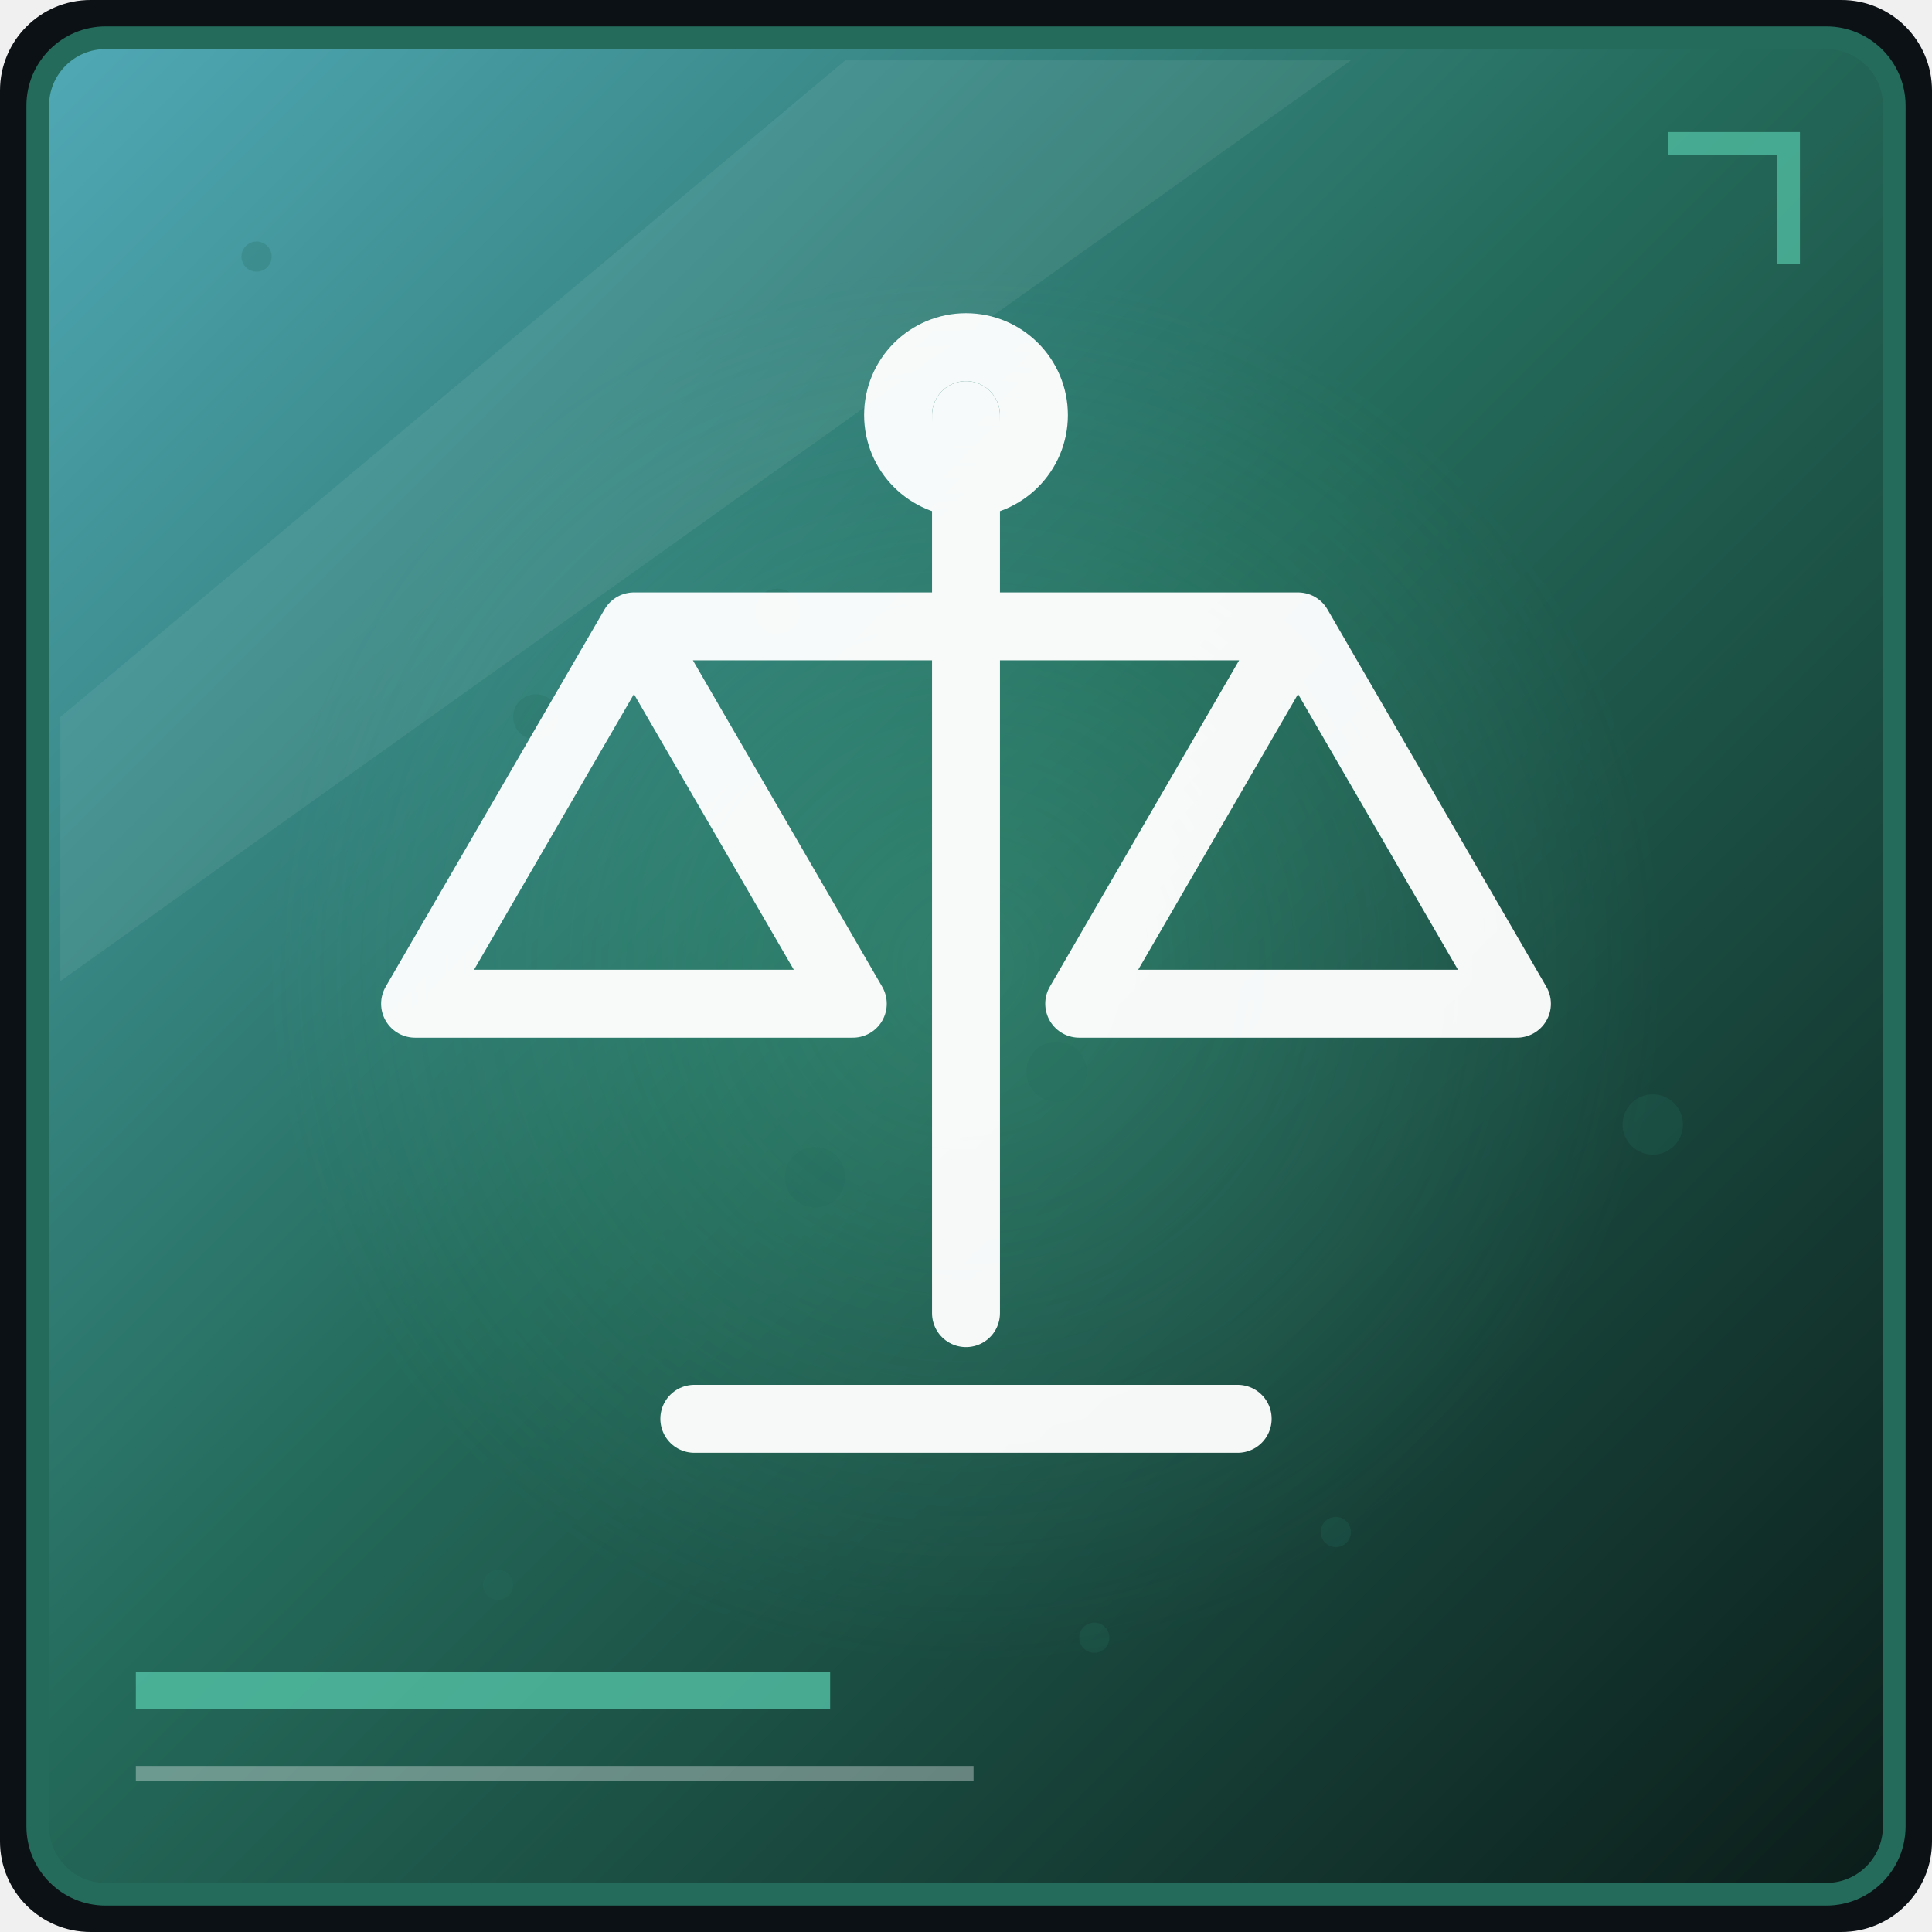
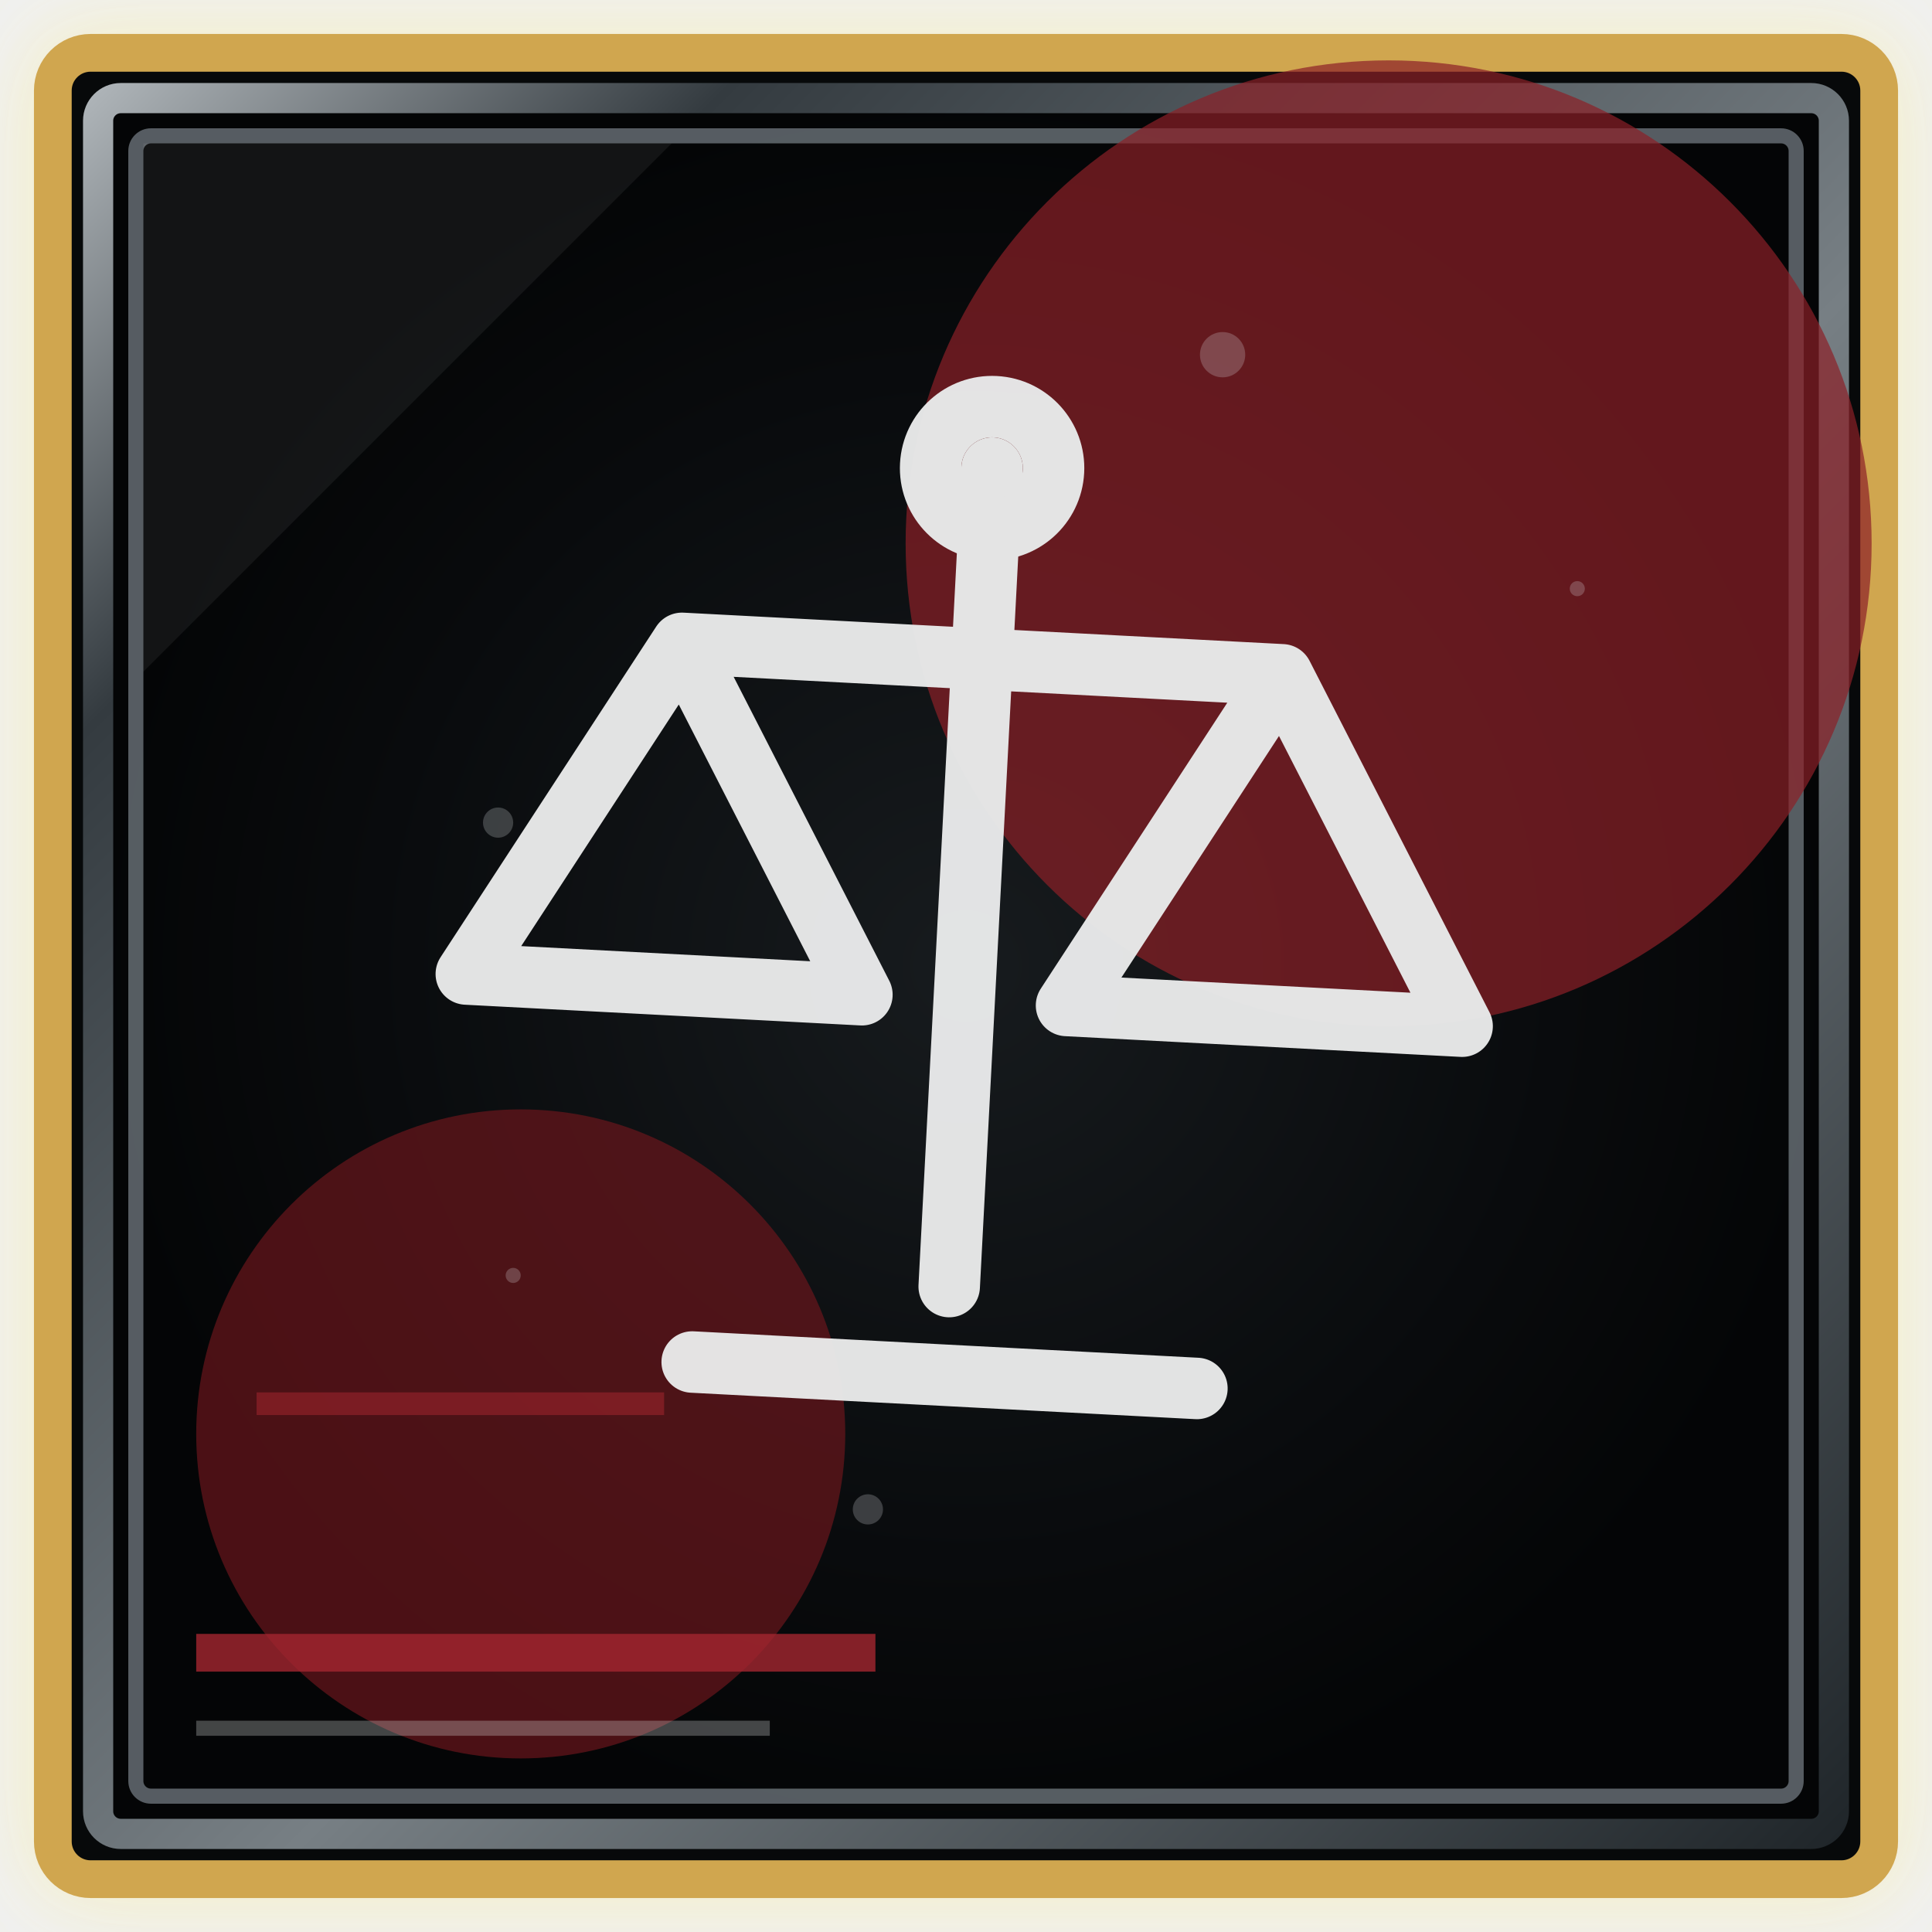
<svg xmlns="http://www.w3.org/2000/svg" width="256" height="256" viewBox="0 0 256 256">
  <defs>
-     <linearGradient id="bg93" x1="0" y1="0" x2="1" y2="1">
-       <stop stop-color="#51aab8" />
-       <stop offset=".46" stop-color="#246b5b" />
-       <stop offset="1" stop-color="#0b1b18" />
+     <filter id="gold93" x="-45%" y="-45%" width="190%" height="190%">
+       <feGaussianBlur stdDeviation="6" result="b" />
+       <feColorMatrix in="b" type="matrix" values="1 0 0 0 .77  0 1 0 0 .48  0 0 1 0 .10  0 0 0 .65 0" />
+     </filter>
+     <linearGradient id="steel93" x1="0" y1="0" x2="1" y2="1">
+       <stop stop-color="#aeb4b8" />
+       <stop offset=".18" stop-color="#343b40" />
+       <stop offset=".56" stop-color="#777f84" />
+       <stop offset="1" stop-color="#20262a" />
    </linearGradient>
-     <radialGradient id="glow93">
-       <stop stop-color="#55c6a9" stop-opacity=".55" />
-       <stop offset="1" stop-color="#55c6a9" stop-opacity="0" />
+     <radialGradient id="v93">
+       <stop stop-color="#171b1e" />
+       <stop offset=".68" stop-color="#090b0d" />
+       <stop offset="1" stop-color="#040506" />
    </radialGradient>
  </defs>
-   <rect width="256" height="256" rx="12" fill="#0c1116" />
-   <rect x="5" y="5" width="246" height="246" rx="9" fill="url(#bg93)" stroke="#246b5b" stroke-width="3" />
-   <path d="M8 95 112 8h67L8 130Z" fill="#ffffff" opacity=".07" />
-   <circle cx="128" cy="128" r="92" fill="url(#glow93)" opacity=".48" />
-   <circle cx="34" cy="34" r="2" fill="#246b5b" opacity=".26" />
-   <circle cx="71" cy="95" r="3" fill="#246b5b" opacity=".26" />
-   <circle cx="108" cy="156" r="4" fill="#246b5b" opacity=".26" />
-   <circle cx="145" cy="217" r="2" fill="#246b5b" opacity=".26" />
-   <circle cx="182" cy="88" r="3" fill="#246b5b" opacity=".26" />
-   <circle cx="219" cy="149" r="4" fill="#246b5b" opacity=".26" />
-   <circle cx="66" cy="210" r="2" fill="#246b5b" opacity=".26" />
-   <circle cx="103" cy="81" r="3" fill="#246b5b" opacity=".26" />
-   <circle cx="140" cy="142" r="4" fill="#246b5b" opacity=".26" />
-   <circle cx="177" cy="203" r="2" fill="#246b5b" opacity=".26" />
-   <g fill="none" stroke="#ffffff" stroke-width="9" stroke-linecap="round" stroke-linejoin="round" opacity=".96">
-     <path d="M128 55v119M84 83h88M84 83l-29 50h58ZM172 83l-29 50h58ZM92 188h72" />
+   <rect x="8" y="8" width="240" height="240" rx="5" fill="none" stroke="#d0a64f" stroke-width="6" filter="url(#gold93)" opacity=".88" />
+   <rect x="7" y="7" width="242" height="242" rx="5" fill="#07090a" stroke="#d0a64f" stroke-width="5" />
+   <rect x="13" y="13" width="230" height="230" rx="3" fill="url(#v93)" stroke="url(#steel93)" stroke-width="4" />
+   <rect x="18" y="18" width="220" height="220" rx="2" fill="none" stroke="#727a80" stroke-width="2" opacity=".75" />
+   <path d="M19 19h70L19 89Z" fill="#ffffff" opacity=".06" />
+   <circle cx="184" cy="72" r="64" fill="#8c1f27" opacity=".7" />
+   <circle cx="69" cy="190" r="43" fill="#6a151b" opacity=".7" />
+   <circle cx="68" cy="169" r="1" fill="#d8dde0" opacity=".24" />
+   <circle cx="115" cy="200" r="2" fill="#d8dde0" opacity=".24" />
+   <circle cx="162" cy="47" r="3" fill="#d8dde0" opacity=".24" />
+   <circle cx="209" cy="78" r="1" fill="#d8dde0" opacity=".24" />
+   <circle cx="66" cy="109" r="2" fill="#d8dde0" opacity=".24" />
+   <path d="M34 186h54" stroke="#a3242e" stroke-width="3" opacity=".55" />
+   <g transform="translate(12.16 12.16) scale(0.905) rotate(3 128 128)" fill="none" stroke="#e7e8e8" stroke-width="9" stroke-linecap="round" stroke-linejoin="round" opacity=".98">
+     <path d="M128 55v120M84 83h88M84 83l-29 50h58ZM172 83l-29 50h58ZM91 188h74" />
    <circle cx="128" cy="55" r="9" />
  </g>
-   <path d="M18 224h92" stroke="#55c6a9" stroke-width="5" opacity=".76" />
-   <path d="M18 235h111" stroke="#ffffff" stroke-width="2" opacity=".34" />
-   <path d="M221 19h16v16" fill="none" stroke="#55c6a9" stroke-width="3" opacity=".7" />
+   <path d="M26 219h90" stroke="#a4252f" stroke-width="5" opacity=".8" />
+   <path d="M26 229h76" stroke="#e7e8e8" stroke-width="2" opacity=".28" />
</svg>
